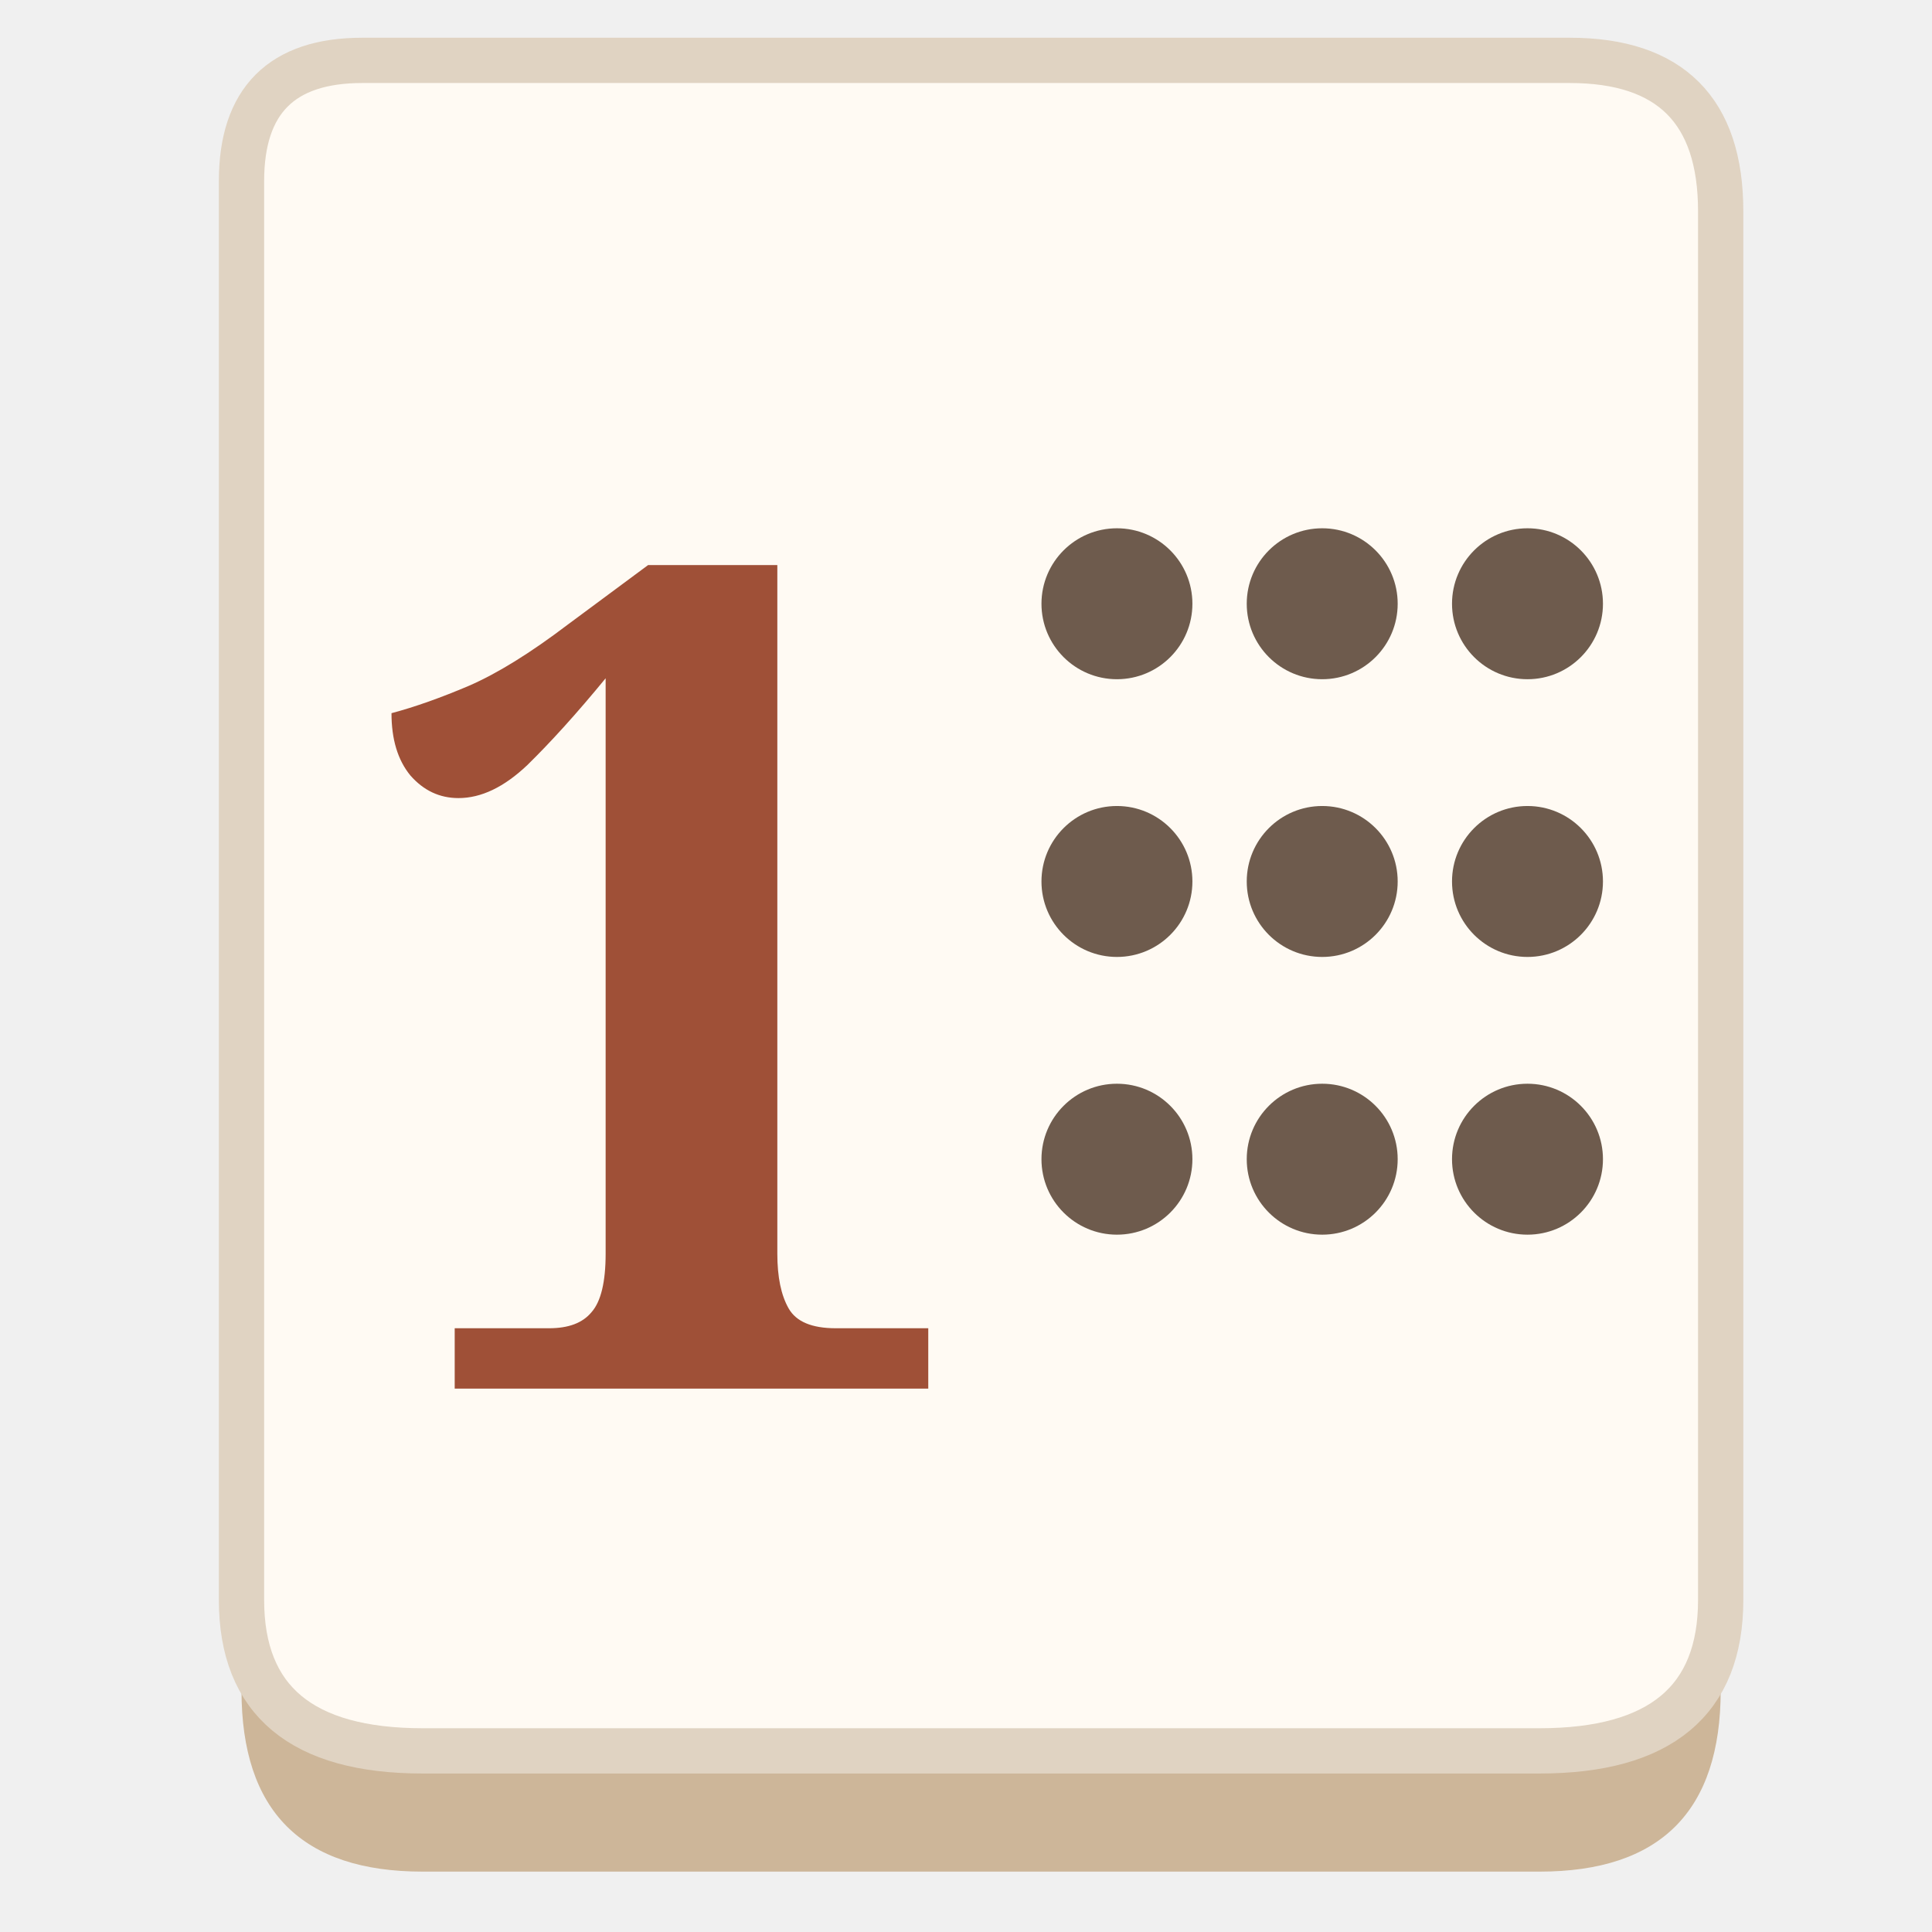
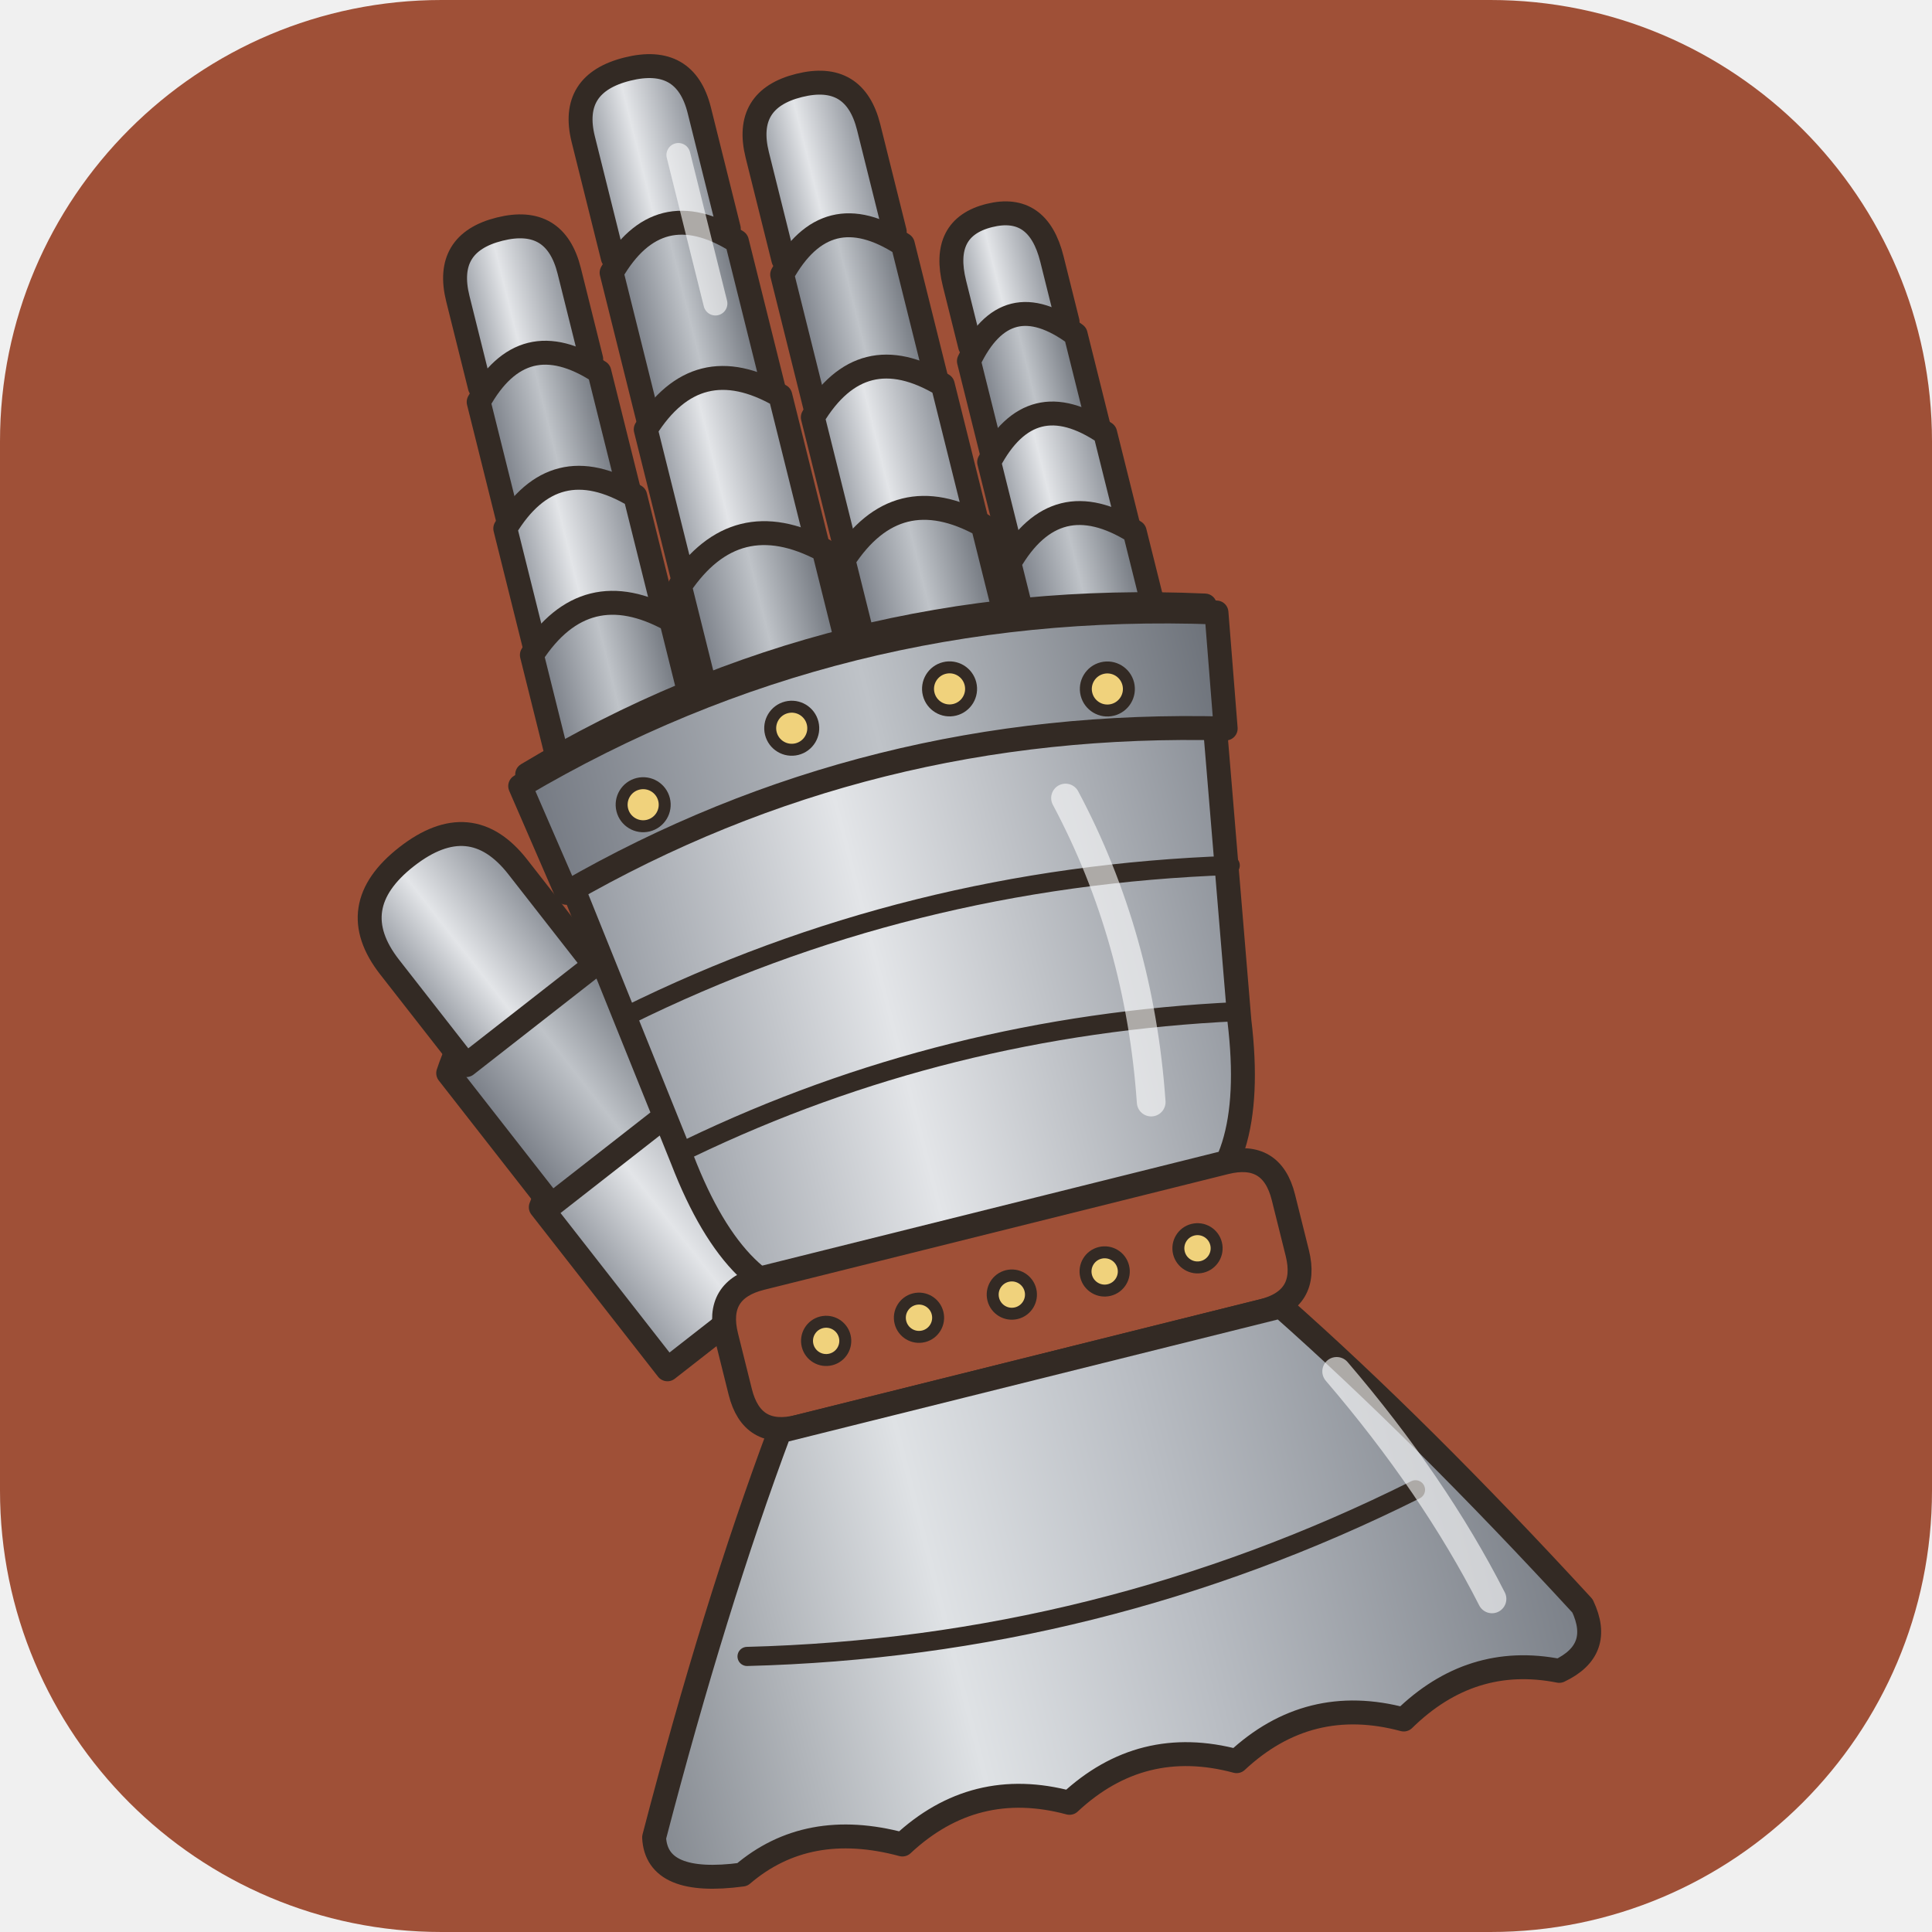
- <svg xmlns="http://www.w3.org/2000/svg" viewBox="0 0 32 32" width="32" height="32">
-   <path d="M4 4.5 Q4 2.5 6 2.5 H26 Q28.5 2.5 28.5 5 V28 Q28.5 31 25.5 31 H7 Q4 31 4 28 Z" fill="#cdb699" />
-   <path d="M4 3 Q4 1 6 1 H26 Q28.5 1 28.5 3.5 V26.5 Q28.5 29 25.5 29 H7 Q4 29 4 26.5 Z" fill="#fffaf3" stroke="#e0d3c2" stroke-width="0.75" />
-   <text x="11" y="23" font-family="Literata, Georgia, serif" font-size="19" font-weight="700" text-anchor="middle" fill="#9f5037">1</text>
-   <g fill="#6e5b4d">
-     <circle cx="18.5" cy="10" r="1.25" />
-     <circle cx="21.9" cy="10" r="1.25" />
-     <circle cx="25.3" cy="10" r="1.25" />
-     <circle cx="18.5" cy="14.6" r="1.25" />
-     <circle cx="21.9" cy="14.6" r="1.25" />
-     <circle cx="25.3" cy="14.6" r="1.25" />
-     <circle cx="18.5" cy="19.2" r="1.25" />
-     <circle cx="21.9" cy="19.2" r="1.25" />
-     <circle cx="25.3" cy="19.2" r="1.25" />
+ <svg xmlns="http://www.w3.org/2000/svg" viewBox="-10 10 420 420" width="64" height="64">
+   <defs>
+     <linearGradient id="g-steel" x1="0" x2="1">
+       <stop offset="0" stop-color="#8f949c" />
+       <stop offset="0.42" stop-color="#e3e5e8" />
+       <stop offset="1" stop-color="#868b93" />
+     </linearGradient>
+     <linearGradient id="g-steel-dark" x1="0" x2="1">
+       <stop offset="0" stop-color="#737881" />
+       <stop offset="0.5" stop-color="#bfc3c8" />
+       <stop offset="1" stop-color="#6a6f77" />
+     </linearGradient>
+     <linearGradient id="g-cuff" x1="0" x2="1">
+       <stop offset="0" stop-color="#83888f" />
+       <stop offset="0.35" stop-color="#dfe2e5" />
+       <stop offset="0.6" stop-color="#b9bdc3" />
+       <stop offset="1" stop-color="#7a7f87" />
+     </linearGradient>
+   </defs>
+   <rect x="-10" y="10" width="420" height="420" rx="96" fill="#9f5037" />
+   <g transform="translate(200 214) scale(1.04) translate(-203 -236)">
+     <g stroke-linejoin="round" stroke-linecap="round" stroke="#332a24" stroke-width="5" transform="rotate(-14 200 260)">
+       <g transform="rotate(-24 150 262)">
+         <path fill="url(#g-steel)" d="M109 253 Q132 239 155 253 L155 296 L109 296 Z" />
+         <path fill="url(#g-steel-dark)" d="M111 219 Q132 205 153 219 L153 254 L111 254 Z" />
+         <path d="M115 220 V194 Q115 178 132 178 Q149 178 149 194 V220 Z" fill="url(#g-steel)" />
+       </g>
+       <path d="M138 101 V82 Q138 70 150 70 Q162 70 162 82 V101 Z" fill="url(#g-steel)" />
+       <path d="M137 104 Q150 90 163 104 L163 130 L137 130 Z" fill="url(#g-steel-dark)" />
+       <path d="M136 131 Q150 117 164 131 L164 157 L136 157 Z" fill="url(#g-steel)" />
+       <path d="M135 158 Q150 144 165 158 L165 184 L135 184 Z" fill="url(#g-steel-dark)" />
+       <path d="M171.5 81.5 V56 Q171.5 44 184 44 Q196.5 44 196.5 56 V81.5 Z" fill="url(#g-steel)" />
+       <path d="M170.5 84.5 Q184 70.5 197.5 84.5 L197.5 117 L170.5 117 Z" fill="url(#g-steel-dark)" />
+       <path d="M169.5 118 Q184 104 198.5 118 L198.5 150.5 L169.5 150.5 Z" fill="url(#g-steel)" />
+       <path d="M168.5 151.5 Q184 137.5 199.5 151.5 L199.5 184 L168.5 184 Z" fill="url(#g-steel-dark)" />
+       <path d="M206 90.5 V68 Q206 56 218 56 Q230 56 230 68 V90.5 Z" fill="url(#g-steel)" />
+       <path d="M205 93.5 Q218 79.5 231 93.5 L231 123 L205 123 Z" fill="url(#g-steel-dark)" />
+       <path d="M204 124 Q218 110 232 124 L232 153.5 L204 153.5 Z" fill="url(#g-steel)" />
+       <path d="M203 154.5 Q218 140.5 233 154.5 L233 184 L203 184 Z" fill="url(#g-steel-dark)" />
+       <path d="M239.5 117.5 V104 Q239.5 92 250 92 Q260.5 92 260.5 104 V117.5 Z" fill="url(#g-steel)" />
+       <path d="M238.5 120.5 Q250 106.5 261.5 120.5 L261.5 141 L238.5 141 Z" fill="url(#g-steel-dark)" />
+       <path d="M237.5 142 Q250 128 262.5 142 L262.5 162.5 L237.5 162.5 Z" fill="url(#g-steel)" />
+       <path d="M236.5 163.5 Q250 149.5 263.5 163.5 L263.5 184 L236.5 184 Z" fill="url(#g-steel-dark)" />
+       <path d="M128 182 Q200 160 274 182 L260 268 Q256 300 238 304 H162 Q144 300 140 268 Z" fill="url(#g-steel)" />
+       <path d="M126 184 Q200 162 276 184 L272 208 Q200 188 130 208 Z" fill="url(#g-steel-dark)" />
+       <circle r="4.5" fill="#f0d27c" stroke-width="2.5" cy="194" cx="150" />
+       <circle r="4.5" fill="#f0d27c" stroke-width="2.5" cy="186" cx="184" />
+       <circle r="4.5" fill="#f0d27c" stroke-width="2.5" cy="186" cx="218" />
+       <circle r="4.5" fill="#f0d27c" stroke-width="2.5" cy="194" cx="250" />
+       <path d="M136 236 Q200 222 266 236" fill="none" stroke-width="4" />
+       <path d="M142 266 Q200 254 260 266" fill="none" stroke-width="4" />
+       <path d="M150 296 H250 Q260 296 260 306 V318 Q260 328 250 328 H150 Q140 328 140 318 V306 Q140 296 150 296 Z" fill="#9f5037" />
+       <circle r="4" fill="#f0d27c" stroke-width="2.5" cy="312" cx="160" />
+       <circle r="4" fill="#f0d27c" stroke-width="2.5" cy="312" cx="180" />
+       <circle r="4" fill="#f0d27c" stroke-width="2.5" cy="312" cx="200" />
+       <circle r="4" fill="#f0d27c" stroke-width="2.5" cy="312" cx="220" />
+       <circle r="4" fill="#f0d27c" stroke-width="2.5" cy="312" cx="240" />
+       <path d="M146 328 H254 Q276 360 300 404 Q302 414 292 416 Q275 408 258 418 Q240 408 222 418 Q204 408 186 418 Q168 408 150 418 Q132 408 116 416 Q98 414 100 404 Q124 360 146 328 Z" fill="url(#g-cuff)" />
+       <path d="M128 372 Q200 388 272 372" fill="none" stroke-width="4" />
+       <g stroke="#fff" stroke-width="6" opacity="0.6" fill="none">
+         <path d="M236 214 Q244 246 238 280" />
+         <path d="M262 344 Q276 372 282 398" />
+         <path d="M190 64 V96" stroke-width="5" />
+       </g>
+     </g>
  </g>
</svg>
